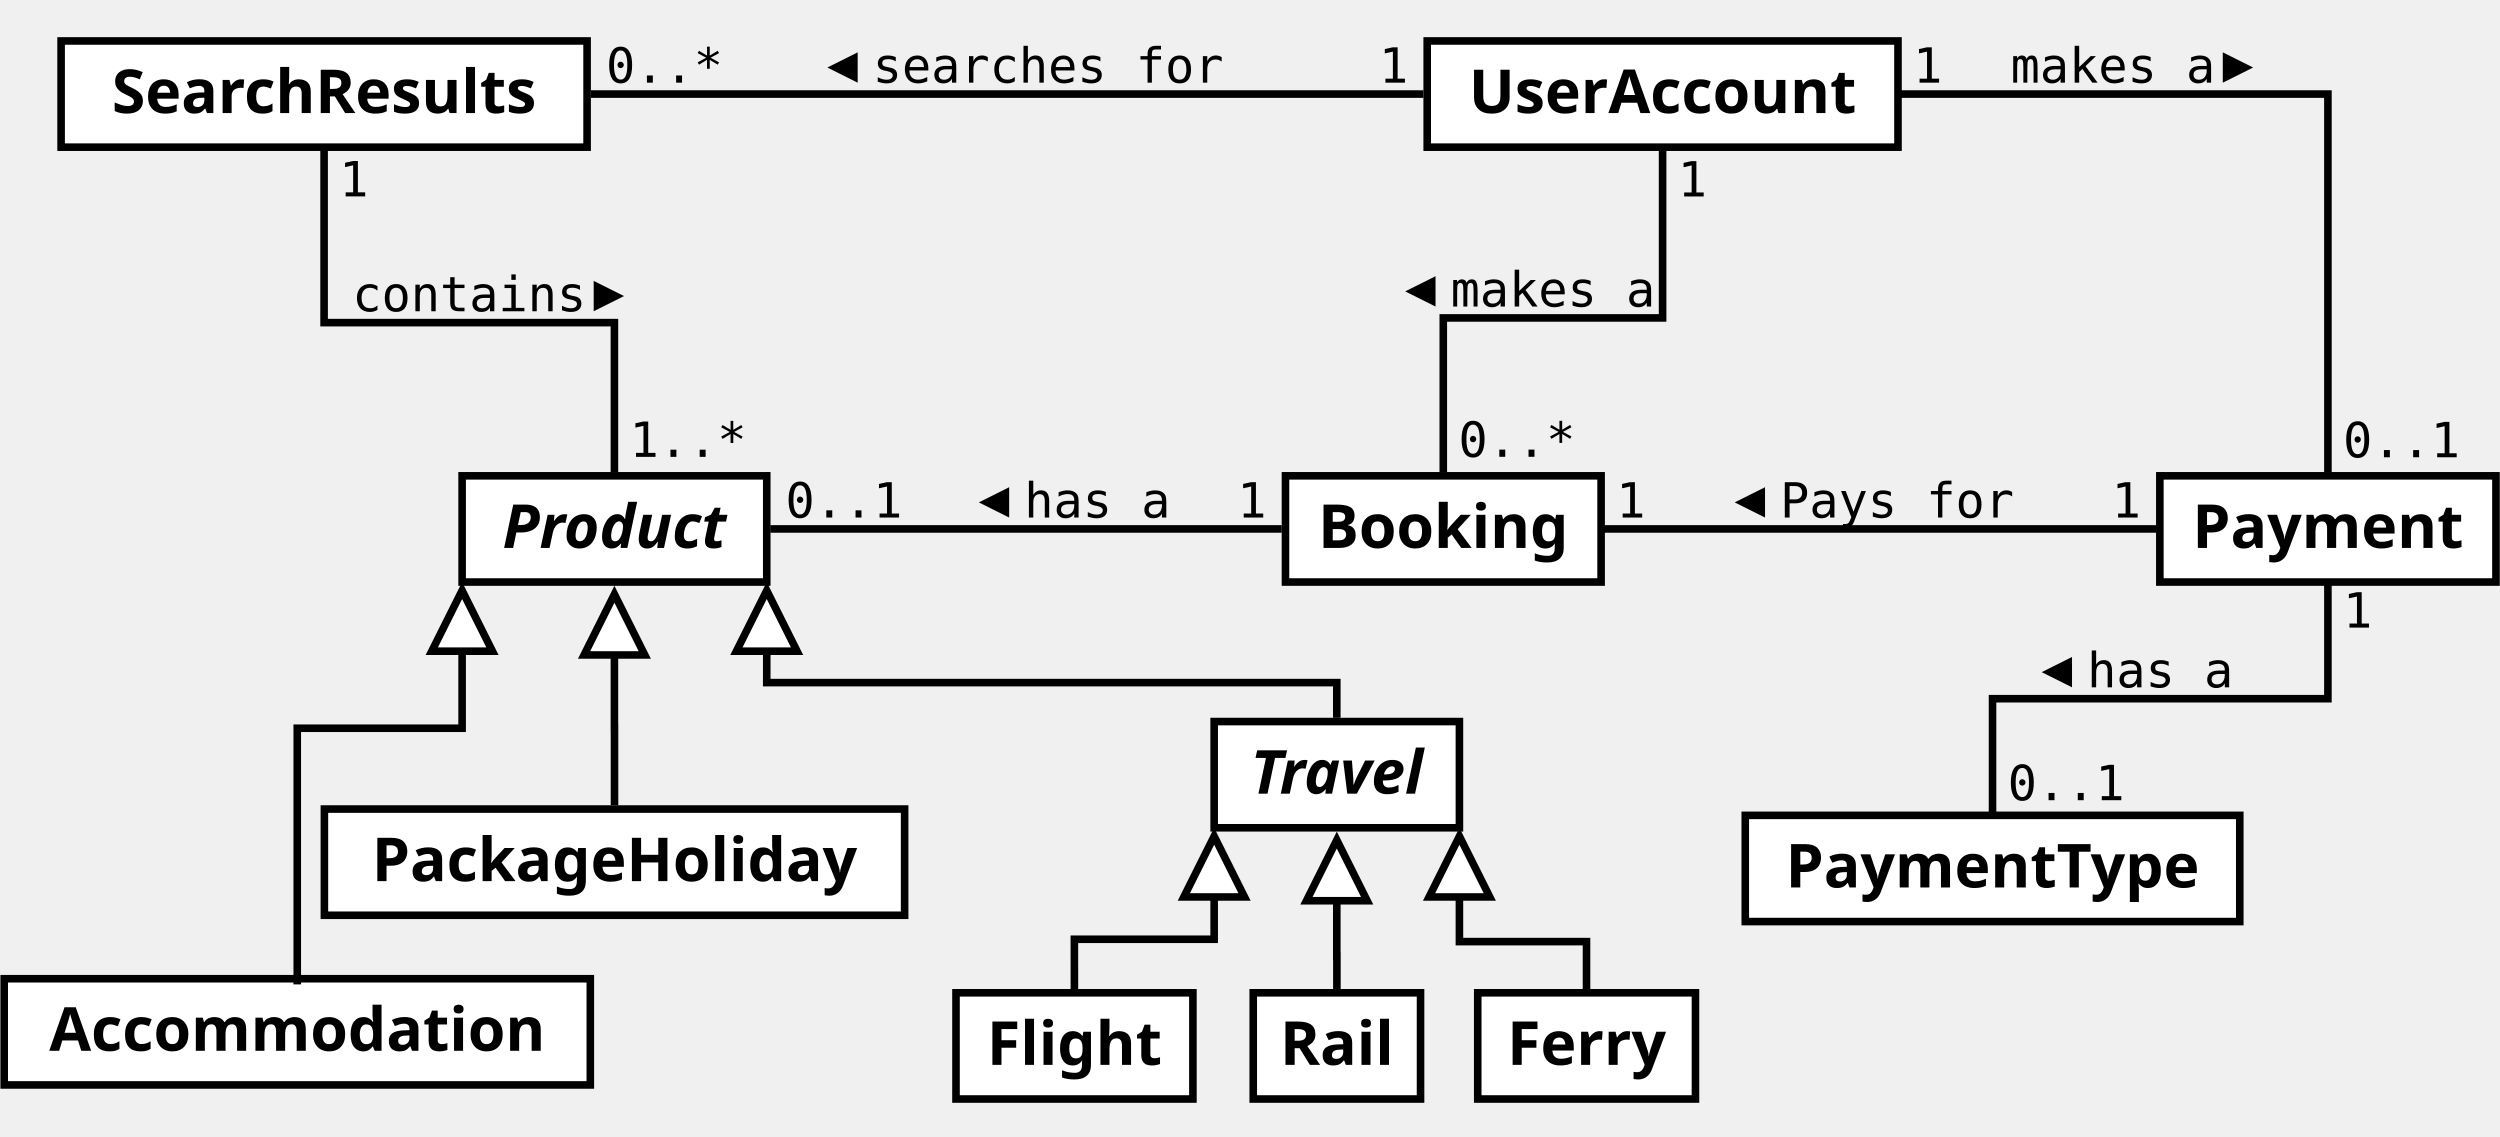
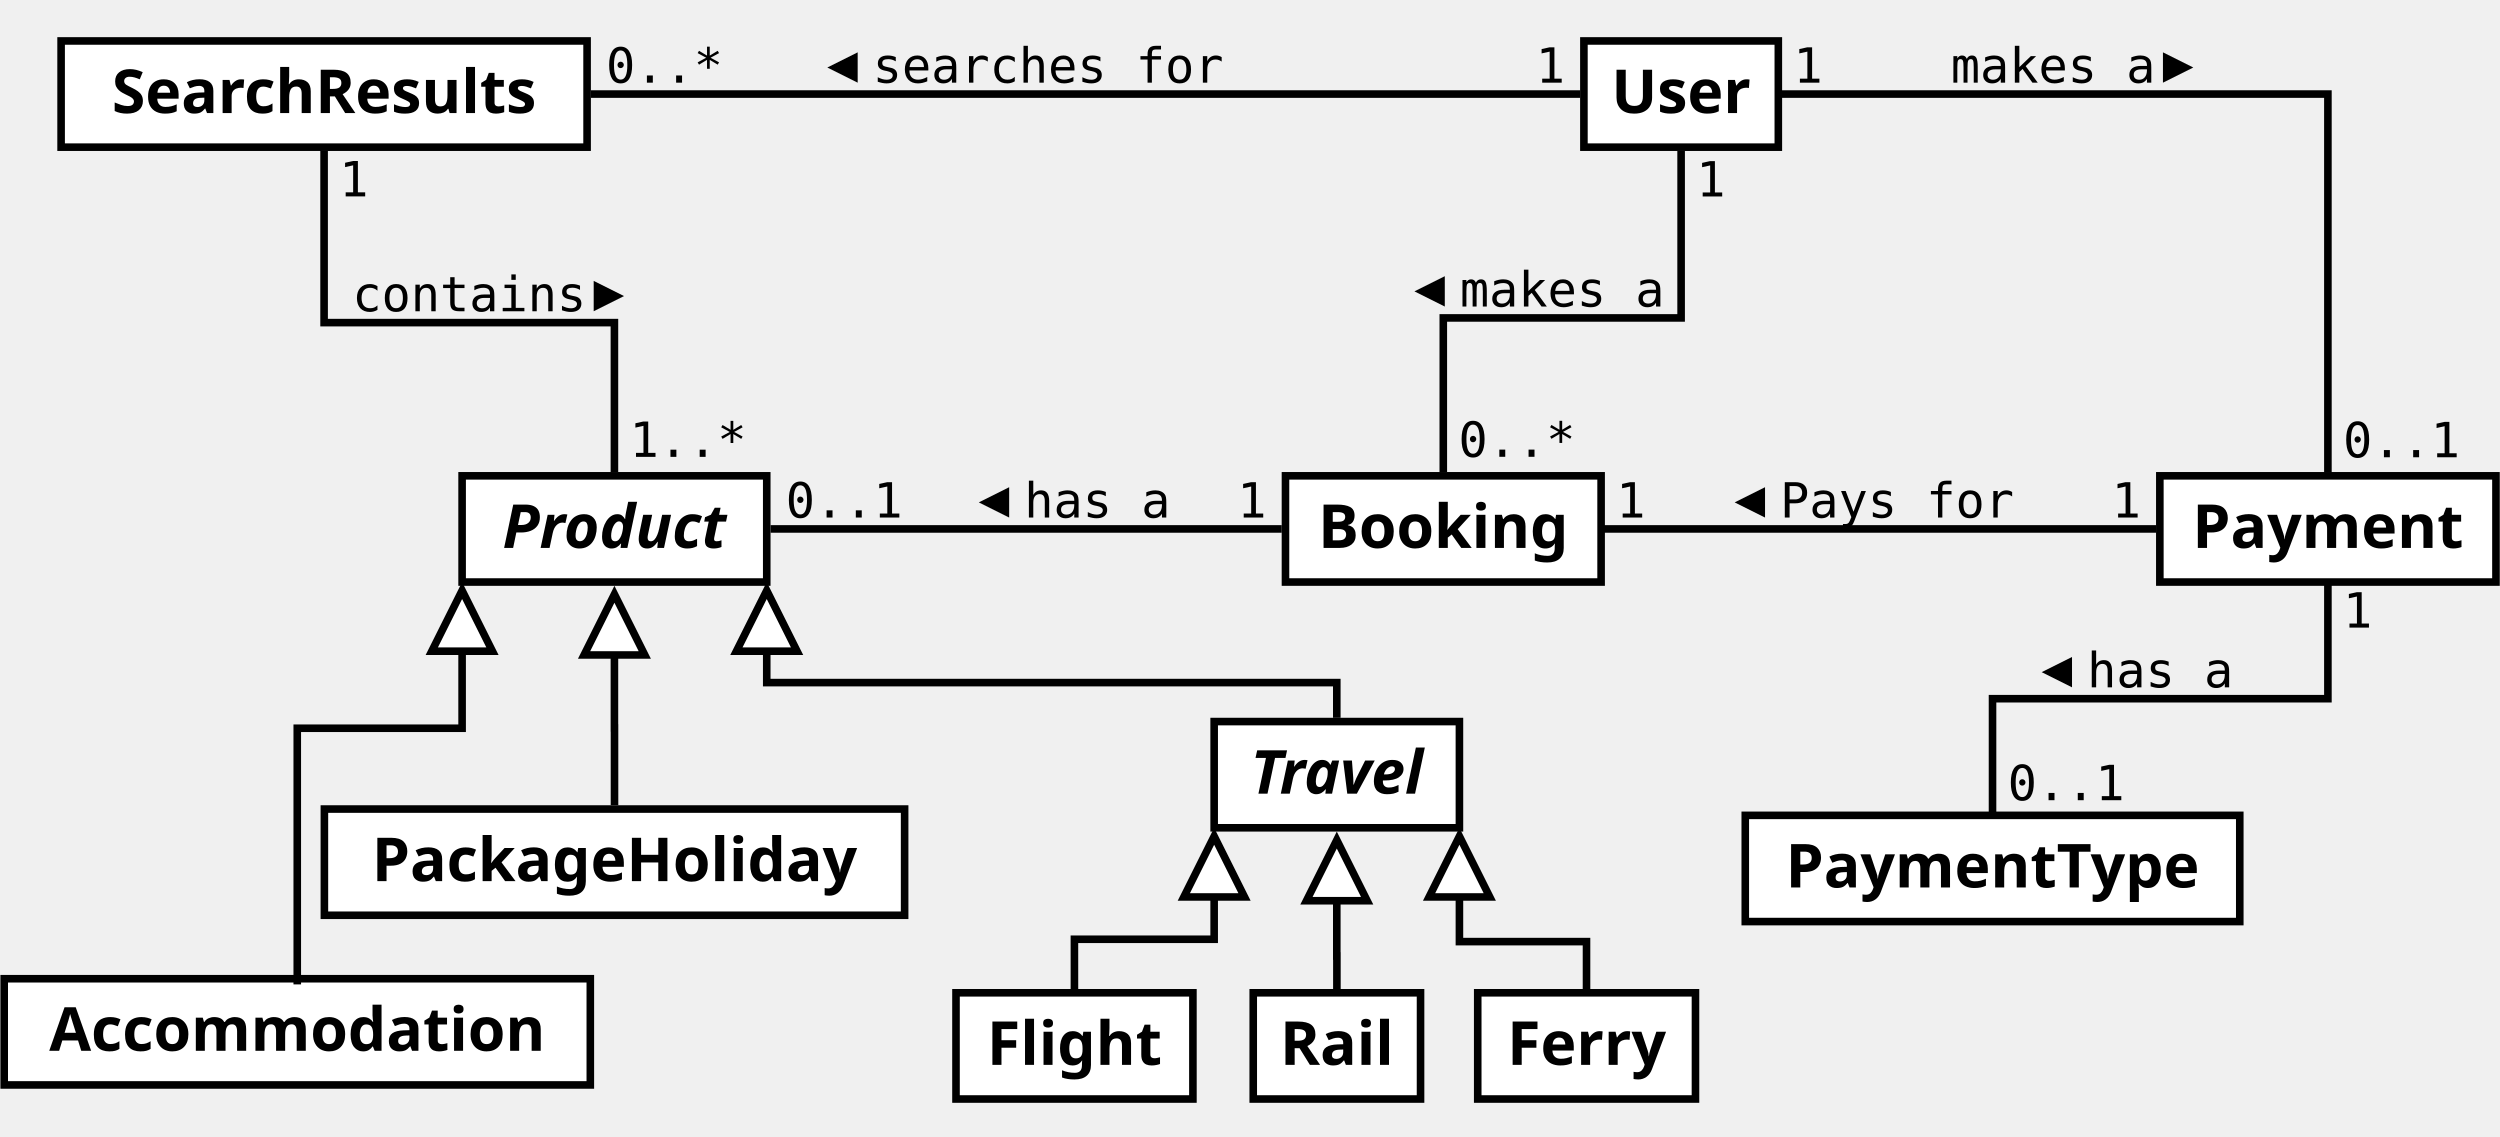
<svg xmlns="http://www.w3.org/2000/svg" width="33cm" height="15cm" viewBox="-60 -459 659 281">
  <g>
-     <rect style="fill: #ffffff" x="260.054" y="-278.069" width="64.65" height="28" />
-     <rect style="fill: none; fill-opacity:0; stroke-width: 2; stroke: #000000" x="260.054" y="-278.069" width="64.65" height="28" />
-     <text font-size="16" style="fill: #000000;text-anchor:middle;font-family:sans-serif;font-style:italic;font-weight:700" x="292.379" y="-259.069">Travel</text>
+     <rect style="fill: #ffffff" x="260.054" y="-278.068" width="64.65" height="28" />
+     <rect style="fill: none; fill-opacity:0; stroke-width: 2; stroke: #000000" x="260.054" y="-278.068" width="64.65" height="28" />
+     <text font-size="16" style="fill: #000000;text-anchor:middle;font-family:sans-serif;font-style:italic;font-weight:700" x="292.379" y="-259.068">Travel</text>
  </g>
  <g>
    <rect style="fill: #ffffff" x="-58.892" y="-210.28" width="154.5" height="28" />
    <rect style="fill: none; fill-opacity:0; stroke-width: 2; stroke: #000000" x="-58.892" y="-210.28" width="154.5" height="28" />
    <text font-size="16" style="fill: #000000;text-anchor:middle;font-family:sans-serif;font-style:normal;font-weight:700" x="18.358" y="-191.28">Accommodation</text>
  </g>
  <g>
    <rect style="fill: #ffffff" x="61.812" y="-342.846" width="80.3" height="28" />
    <rect style="fill: none; fill-opacity:0; stroke-width: 2; stroke: #000000" x="61.812" y="-342.846" width="80.3" height="28" />
    <text font-size="16" style="fill: #000000;text-anchor:middle;font-family:sans-serif;font-style:italic;font-weight:700" x="101.962" y="-323.846">Product</text>
  </g>
  <g>
-     <rect style="fill: #ffffff" x="316.211" y="-457.478" width="124.1" height="28" />
-     <rect style="fill: none; fill-opacity:0; stroke-width: 2; stroke: #000000" x="316.211" y="-457.478" width="124.1" height="28" />
-     <text font-size="16" style="fill: #000000;text-anchor:middle;font-family:sans-serif;font-style:normal;font-weight:700" x="378.261" y="-438.478">UserAccount</text>
+     <rect style="fill: #ffffff" x="357.517" y="-457.478" width="51.25" height="28" />
+     <rect style="fill: none; fill-opacity:0; stroke-width: 2; stroke: #000000" x="357.517" y="-457.478" width="51.25" height="28" />
+     <text font-size="16" style="fill: #000000;text-anchor:middle;font-family:sans-serif;font-style:normal;font-weight:700" x="383.142" y="-438.478">User</text>
  </g>
  <g>
-     <rect style="fill: #ffffff" x="509.335" y="-342.846" width="88.6" height="28" />
-     <rect style="fill: none; fill-opacity:0; stroke-width: 2; stroke: #000000" x="509.335" y="-342.846" width="88.6" height="28" />
-     <text font-size="16" style="fill: #000000;text-anchor:middle;font-family:sans-serif;font-style:normal;font-weight:700" x="553.635" y="-323.846">Payment</text>
+     <rect style="fill: #ffffff" x="509.334" y="-342.846" width="88.6" height="28" />
+     <rect style="fill: none; fill-opacity:0; stroke-width: 2; stroke: #000000" x="509.334" y="-342.846" width="88.6" height="28" />
+     <text font-size="16" style="fill: #000000;text-anchor:middle;font-family:sans-serif;font-style:normal;font-weight:700" x="553.634" y="-323.846">Payment</text>
  </g>
  <g>
    <rect style="fill: #ffffff" x="-43.893" y="-457.478" width="138.65" height="28" />
    <rect style="fill: none; fill-opacity:0; stroke-width: 2; stroke: #000000" x="-43.893" y="-457.478" width="138.65" height="28" />
    <text font-size="16" style="fill: #000000;text-anchor:middle;font-family:sans-serif;font-style:normal;font-weight:700" x="25.432" y="-438.478">SearchResults</text>
  </g>
  <g>
-     <rect style="fill: #ffffff" x="278.851" y="-342.846" width="83.2" height="28" />
-     <rect style="fill: none; fill-opacity:0; stroke-width: 2; stroke: #000000" x="278.851" y="-342.846" width="83.2" height="28" />
-     <text font-size="16" style="fill: #000000;text-anchor:middle;font-family:sans-serif;font-style:normal;font-weight:700" x="320.451" y="-323.846">Booking</text>
+     <rect style="fill: #ffffff" x="278.852" y="-342.846" width="83.2" height="28" />
+     <rect style="fill: none; fill-opacity:0; stroke-width: 2; stroke: #000000" x="278.852" y="-342.846" width="83.2" height="28" />
+     <text font-size="16" style="fill: #000000;text-anchor:middle;font-family:sans-serif;font-style:normal;font-weight:700" x="320.452" y="-323.846">Booking</text>
  </g>
  <g>
    <rect style="fill: #ffffff" x="25.508" y="-255.008" width="152.95" height="28" />
    <rect style="fill: none; fill-opacity:0; stroke-width: 2; stroke: #000000" x="25.508" y="-255.008" width="152.95" height="28" />
    <text font-size="16" style="fill: #000000;text-anchor:middle;font-family:sans-serif;font-style:normal;font-weight:700" x="101.983" y="-236.008">PackageHoliday</text>
  </g>
  <g>
    <polyline style="fill: none; fill-opacity:0; stroke-width: 2; stroke: #000000" points="101.962,-295.624 101.962,-276.384 101.983,-276.384 101.983,-256.01 " />
    <polygon style="fill: #ffffff" points="109.962,-295.624 101.962,-311.624 93.962,-295.624 " />
    <polygon style="fill: none; fill-opacity:0; stroke-width: 2; stroke: #000000" points="109.962,-295.624 101.962,-311.624 93.962,-295.624 " />
  </g>
  <g>
-     <polyline style="fill: none; fill-opacity:0; stroke-width: 2; stroke: #000000" points="142.112,-296.61 142.112,-288.336 292.379,-288.336 292.379,-279.058 " />
+     <polyline style="fill: none; fill-opacity:0; stroke-width: 2; stroke: #000000" points="142.112,-296.61 142.112,-288.336 292.38,-288.336 292.379,-279.058 " />
    <polygon style="fill: #ffffff" points="150.112,-296.61 142.112,-312.61 134.112,-296.61 " />
    <polygon style="fill: none; fill-opacity:0; stroke-width: 2; stroke: #000000" points="150.112,-296.61 142.112,-312.61 134.112,-296.61 " />
  </g>
  <g>
-     <polyline style="fill: none; fill-opacity:0; stroke-width: 2; stroke: #000000" points="61.812,-296.61 61.812,-276.307 18.358,-276.307 18.358,-208.784 " />
+     <polyline style="fill: none; fill-opacity:0; stroke-width: 2; stroke: #000000" points="61.812,-296.61 61.812,-276.306 18.358,-276.306 18.358,-208.784 " />
    <polygon style="fill: #ffffff" points="69.812,-296.61 61.812,-312.61 53.812,-296.61 " />
    <polygon style="fill: none; fill-opacity:0; stroke-width: 2; stroke: #000000" points="69.812,-296.61 61.812,-312.61 53.812,-296.61 " />
  </g>
  <g>
-     <polyline style="fill: none; fill-opacity:0; stroke-width: 2; stroke: #000000" points="143.05,-328.846 229.267,-328.846 229.267,-328.846 277.864,-328.846 " />
-     <text font-size="12.8" style="fill: #000000;text-anchor:middle;font-family:monospace;font-style:normal;font-weight:normal" x="229.267" y="-331.846">has a</text>
-     <polygon style="fill: #000000" points="206.017,-331.846 206.017,-339.846 198.017,-335.846 " />
-     <text font-size="12.8" style="fill: #000000;text-anchor:start;font-family:monospace;font-style:normal;font-weight:normal" x="147.05" y="-331.846">0..1</text>
+     <polyline style="fill: none; fill-opacity:0; stroke-width: 2; stroke: #000000" points="143.12,-328.846 229.266,-328.846 229.266,-328.846 277.864,-328.846 " />
+     <text font-size="12.8" style="fill: #000000;text-anchor:middle;font-family:monospace;font-style:normal;font-weight:normal" x="229.266" y="-331.846">has a</text>
+     <polygon style="fill: #000000" points="206.016,-331.846 206.016,-339.846 198.016,-335.846 " />
+     <text font-size="12.8" style="fill: #000000;text-anchor:start;font-family:monospace;font-style:normal;font-weight:normal" x="147.12" y="-331.846">0..1</text>
    <text font-size="12.8" style="fill: #000000;text-anchor:end;font-family:monospace;font-style:normal;font-weight:normal" x="273.864" y="-331.846">1</text>
  </g>
  <g>
-     <polyline style="fill: none; fill-opacity:0; stroke-width: 2; stroke: #000000" points="378.261,-428.48 378.261,-384.465 320.451,-384.465 320.451,-343.851 " />
-     <text font-size="12.8" style="fill: #000000;text-anchor:middle;font-family:monospace;font-style:normal;font-weight:normal" x="349.356" y="-387.465">makes a</text>
-     <polygon style="fill: #000000" points="318.406,-387.465 318.406,-395.465 310.406,-391.465 " />
-     <text font-size="12.8" style="fill: #000000;text-anchor:start;font-family:monospace;font-style:normal;font-weight:normal" x="382.261" y="-416.48">1</text>
-     <text font-size="12.8" style="fill: #000000;text-anchor:start;font-family:monospace;font-style:normal;font-weight:normal" x="324.451" y="-347.851">0..*</text>
+     <polyline style="fill: none; fill-opacity:0; stroke-width: 2; stroke: #000000" points="383.142,-428.48 383.142,-384.466 320.452,-384.466 320.452,-343.851 " />
+     <text font-size="12.8" style="fill: #000000;text-anchor:middle;font-family:monospace;font-style:normal;font-weight:normal" x="351.797" y="-387.466">makes a</text>
+     <polygon style="fill: #000000" points="320.847,-387.466 320.847,-395.466 312.847,-391.466 " />
+     <text font-size="12.8" style="fill: #000000;text-anchor:start;font-family:monospace;font-style:normal;font-weight:normal" x="387.142" y="-416.48">1</text>
+     <text font-size="12.8" style="fill: #000000;text-anchor:start;font-family:monospace;font-style:normal;font-weight:normal" x="324.452" y="-347.851">0..*</text>
  </g>
  <g>
-     <polyline style="fill: none; fill-opacity:0; stroke-width: 2; stroke: #000000" points="95.754,-443.478 216.282,-443.478 216.282,-443.478 315.215,-443.478 " />
+     <polyline style="fill: none; fill-opacity:0; stroke-width: 2; stroke: #000000" points="95.754,-443.478 216.282,-443.478 216.282,-443.478 356.541,-443.478 " />
    <text font-size="12.8" style="fill: #000000;text-anchor:middle;font-family:monospace;font-style:normal;font-weight:normal" x="216.282" y="-446.478">searches for</text>
    <polygon style="fill: #000000" points="166.082,-446.478 166.082,-454.478 158.082,-450.478 " />
    <text font-size="12.8" style="fill: #000000;text-anchor:start;font-family:monospace;font-style:normal;font-weight:normal" x="99.754" y="-446.478">0..*</text>
-     <text font-size="12.8" style="fill: #000000;text-anchor:end;font-family:monospace;font-style:normal;font-weight:normal" x="311.215" y="-446.478">1</text>
+     <text font-size="12.8" style="fill: #000000;text-anchor:end;font-family:monospace;font-style:normal;font-weight:normal" x="352.541" y="-446.478">1</text>
  </g>
  <g>
-     <polyline style="fill: none; fill-opacity:0; stroke-width: 2; stroke: #000000" points="25.432,-428.504 25.432,-383.229 101.962,-383.229 101.962,-343.836 " />
-     <text font-size="12.8" style="fill: #000000;text-anchor:middle;font-family:monospace;font-style:normal;font-weight:normal" x="63.697" y="-386.229">contains</text>
-     <polygon style="fill: #000000" points="96.497,-386.229 96.497,-394.229 104.497,-390.229 " />
+     <polyline style="fill: none; fill-opacity:0; stroke-width: 2; stroke: #000000" points="25.432,-428.504 25.432,-383.23 101.962,-383.23 101.962,-343.836 " />
+     <text font-size="12.8" style="fill: #000000;text-anchor:middle;font-family:monospace;font-style:normal;font-weight:normal" x="63.697" y="-386.23">contains</text>
+     <polygon style="fill: #000000" points="96.497,-386.23 96.497,-394.23 104.497,-390.23 " />
    <text font-size="12.8" style="fill: #000000;text-anchor:start;font-family:monospace;font-style:normal;font-weight:normal" x="29.432" y="-416.504">1</text>
    <text font-size="12.8" style="fill: #000000;text-anchor:start;font-family:monospace;font-style:normal;font-weight:normal" x="105.962" y="-347.836">1..*</text>
  </g>
  <g>
-     <polyline style="fill: none; fill-opacity:0; stroke-width: 2; stroke: #000000" points="440.311,-443.478 553.635,-443.478 553.635,-343.735 " />
-     <text font-size="12.8" style="fill: #000000;text-anchor:middle;font-family:monospace;font-style:normal;font-weight:normal" x="496.973" y="-446.478">makes a</text>
-     <polygon style="fill: #000000" points="525.923,-446.478 525.923,-454.478 533.923,-450.478 " />
-     <text font-size="12.8" style="fill: #000000;text-anchor:start;font-family:monospace;font-style:normal;font-weight:normal" x="444.311" y="-446.478">1</text>
-     <text font-size="12.8" style="fill: #000000;text-anchor:start;font-family:monospace;font-style:normal;font-weight:normal" x="557.635" y="-347.735">0..1</text>
+     <polyline style="fill: none; fill-opacity:0; stroke-width: 2; stroke: #000000" points="408.767,-443.478 553.634,-443.478 553.634,-343.735 " />
+     <text font-size="12.8" style="fill: #000000;text-anchor:middle;font-family:monospace;font-style:normal;font-weight:normal" x="481.201" y="-446.478">makes a</text>
+     <polygon style="fill: #000000" points="510.151,-446.478 510.151,-454.478 518.151,-450.478 " />
+     <text font-size="12.8" style="fill: #000000;text-anchor:start;font-family:monospace;font-style:normal;font-weight:normal" x="412.767" y="-446.478">1</text>
+     <text font-size="12.8" style="fill: #000000;text-anchor:start;font-family:monospace;font-style:normal;font-weight:normal" x="557.634" y="-347.735">0..1</text>
  </g>
  <g>
-     <polyline style="fill: none; fill-opacity:0; stroke-width: 2; stroke: #000000" points="508.355,-328.846 440.062,-328.846 440.062,-328.846 362.051,-328.846 " />
+     <polyline style="fill: none; fill-opacity:0; stroke-width: 2; stroke: #000000" points="508.355,-328.846 440.062,-328.846 440.062,-328.846 362.052,-328.846 " />
    <text font-size="12.8" style="fill: #000000;text-anchor:middle;font-family:monospace;font-style:normal;font-weight:normal" x="440.062" y="-331.846">Pays for</text>
    <polygon style="fill: #000000" points="405.262,-331.846 405.262,-339.846 397.262,-335.846 " />
    <text font-size="12.8" style="fill: #000000;text-anchor:end;font-family:monospace;font-style:normal;font-weight:normal" x="504.355" y="-331.846">1</text>
-     <text font-size="12.8" style="fill: #000000;text-anchor:start;font-family:monospace;font-style:normal;font-weight:normal" x="366.051" y="-331.846">1</text>
+     <text font-size="12.8" style="fill: #000000;text-anchor:start;font-family:monospace;font-style:normal;font-weight:normal" x="366.052" y="-331.846">1</text>
  </g>
  <g>
    <rect style="fill: #ffffff" x="192.001" y="-206.572" width="62.45" height="28" />
    <rect style="fill: none; fill-opacity:0; stroke-width: 2; stroke: #000000" x="192.001" y="-206.572" width="62.45" height="28" />
    <text font-size="16" style="fill: #000000;text-anchor:middle;font-family:sans-serif;font-style:normal;font-weight:700" x="223.226" y="-187.572">Flight</text>
  </g>
  <g>
    <rect style="fill: #ffffff" x="270.354" y="-206.572" width="44.1" height="28" />
    <rect style="fill: none; fill-opacity:0; stroke-width: 2; stroke: #000000" x="270.354" y="-206.572" width="44.1" height="28" />
    <text font-size="16" style="fill: #000000;text-anchor:middle;font-family:sans-serif;font-style:normal;font-weight:700" x="292.404" y="-187.572">Rail</text>
  </g>
  <g>
    <rect style="fill: #ffffff" x="329.528" y="-206.572" width="57.4" height="28" />
    <rect style="fill: none; fill-opacity:0; stroke-width: 2; stroke: #000000" x="329.528" y="-206.572" width="57.4" height="28" />
    <text font-size="16" style="fill: #000000;text-anchor:middle;font-family:sans-serif;font-style:normal;font-weight:700" x="358.228" y="-187.572">Ferry</text>
  </g>
  <g>
-     <polyline style="fill: none; fill-opacity:0; stroke-width: 2; stroke: #000000" points="260.054,-231.833 260.054,-220.682 223.206,-220.682 223.215,-207.574 " />
-     <polygon style="fill: #ffffff" points="268.054,-231.833 260.054,-247.833 252.054,-231.833 " />
-     <polygon style="fill: none; fill-opacity:0; stroke-width: 2; stroke: #000000" points="268.054,-231.833 260.054,-247.833 252.054,-231.833 " />
+     <polyline style="fill: none; fill-opacity:0; stroke-width: 2; stroke: #000000" points="260.054,-231.832 260.054,-220.682 223.216,-220.682 223.221,-207.574 " />
+     <polygon style="fill: #ffffff" points="268.054,-231.832 260.054,-247.832 252.054,-231.832 " />
+     <polygon style="fill: none; fill-opacity:0; stroke-width: 2; stroke: #000000" points="268.054,-231.832 260.054,-247.832 252.054,-231.832 " />
  </g>
  <g>
    <polyline style="fill: none; fill-opacity:0; stroke-width: 2; stroke: #000000" points="292.379,-230.839 292.379,-216.276 292.404,-216.276 292.404,-207.48 " />
    <polygon style="fill: #ffffff" points="300.379,-230.839 292.379,-246.839 284.379,-230.839 " />
    <polygon style="fill: none; fill-opacity:0; stroke-width: 2; stroke: #000000" points="300.379,-230.839 292.379,-246.839 284.379,-230.839 " />
  </g>
  <g>
-     <polyline style="fill: none; fill-opacity:0; stroke-width: 2; stroke: #000000" points="324.704,-231.833 324.704,-220.064 358.204,-220.064 358.204,-206.572 " />
-     <polygon style="fill: #ffffff" points="332.704,-231.833 324.704,-247.833 316.704,-231.833 " />
-     <polygon style="fill: none; fill-opacity:0; stroke-width: 2; stroke: #000000" points="332.704,-231.833 324.704,-247.833 316.704,-231.833 " />
+     <polyline style="fill: none; fill-opacity:0; stroke-width: 2; stroke: #000000" points="324.704,-231.832 324.704,-220.064 358.204,-220.064 358.204,-206.572 " />
+     <polygon style="fill: #ffffff" points="332.704,-231.832 324.704,-247.832 316.704,-231.832 " />
+     <polygon style="fill: none; fill-opacity:0; stroke-width: 2; stroke: #000000" points="332.704,-231.832 324.704,-247.832 316.704,-231.832 " />
  </g>
  <g>
    <rect style="fill: #ffffff" x="400.054" y="-253.346" width="130.35" height="28" />
    <rect style="fill: none; fill-opacity:0; stroke-width: 2; stroke: #000000" x="400.054" y="-253.346" width="130.35" height="28" />
    <text font-size="16" style="fill: #000000;text-anchor:middle;font-family:sans-serif;font-style:normal;font-weight:700" x="465.229" y="-234.346">PaymentType</text>
  </g>
  <g>
-     <polyline style="fill: none; fill-opacity:0; stroke-width: 2; stroke: #000000" points="553.635,-314.846 553.635,-284.096 465.229,-284.096 465.229,-253.346 " />
+     <polyline style="fill: none; fill-opacity:0; stroke-width: 2; stroke: #000000" points="553.634,-314.846 553.634,-284.096 465.229,-284.096 465.229,-253.346 " />
    <text font-size="12.8" style="fill: #000000;text-anchor:middle;font-family:monospace;font-style:normal;font-weight:normal" x="509.432" y="-287.096">has a</text>
    <polygon style="fill: #000000" points="486.182,-287.096 486.182,-295.096 478.182,-291.096 " />
-     <text font-size="12.8" style="fill: #000000;text-anchor:start;font-family:monospace;font-style:normal;font-weight:normal" x="557.635" y="-302.846">1</text>
+     <text font-size="12.8" style="fill: #000000;text-anchor:start;font-family:monospace;font-style:normal;font-weight:normal" x="557.634" y="-302.846">1</text>
    <text font-size="12.8" style="fill: #000000;text-anchor:start;font-family:monospace;font-style:normal;font-weight:normal" x="469.229" y="-257.346">0..1</text>
  </g>
</svg>
